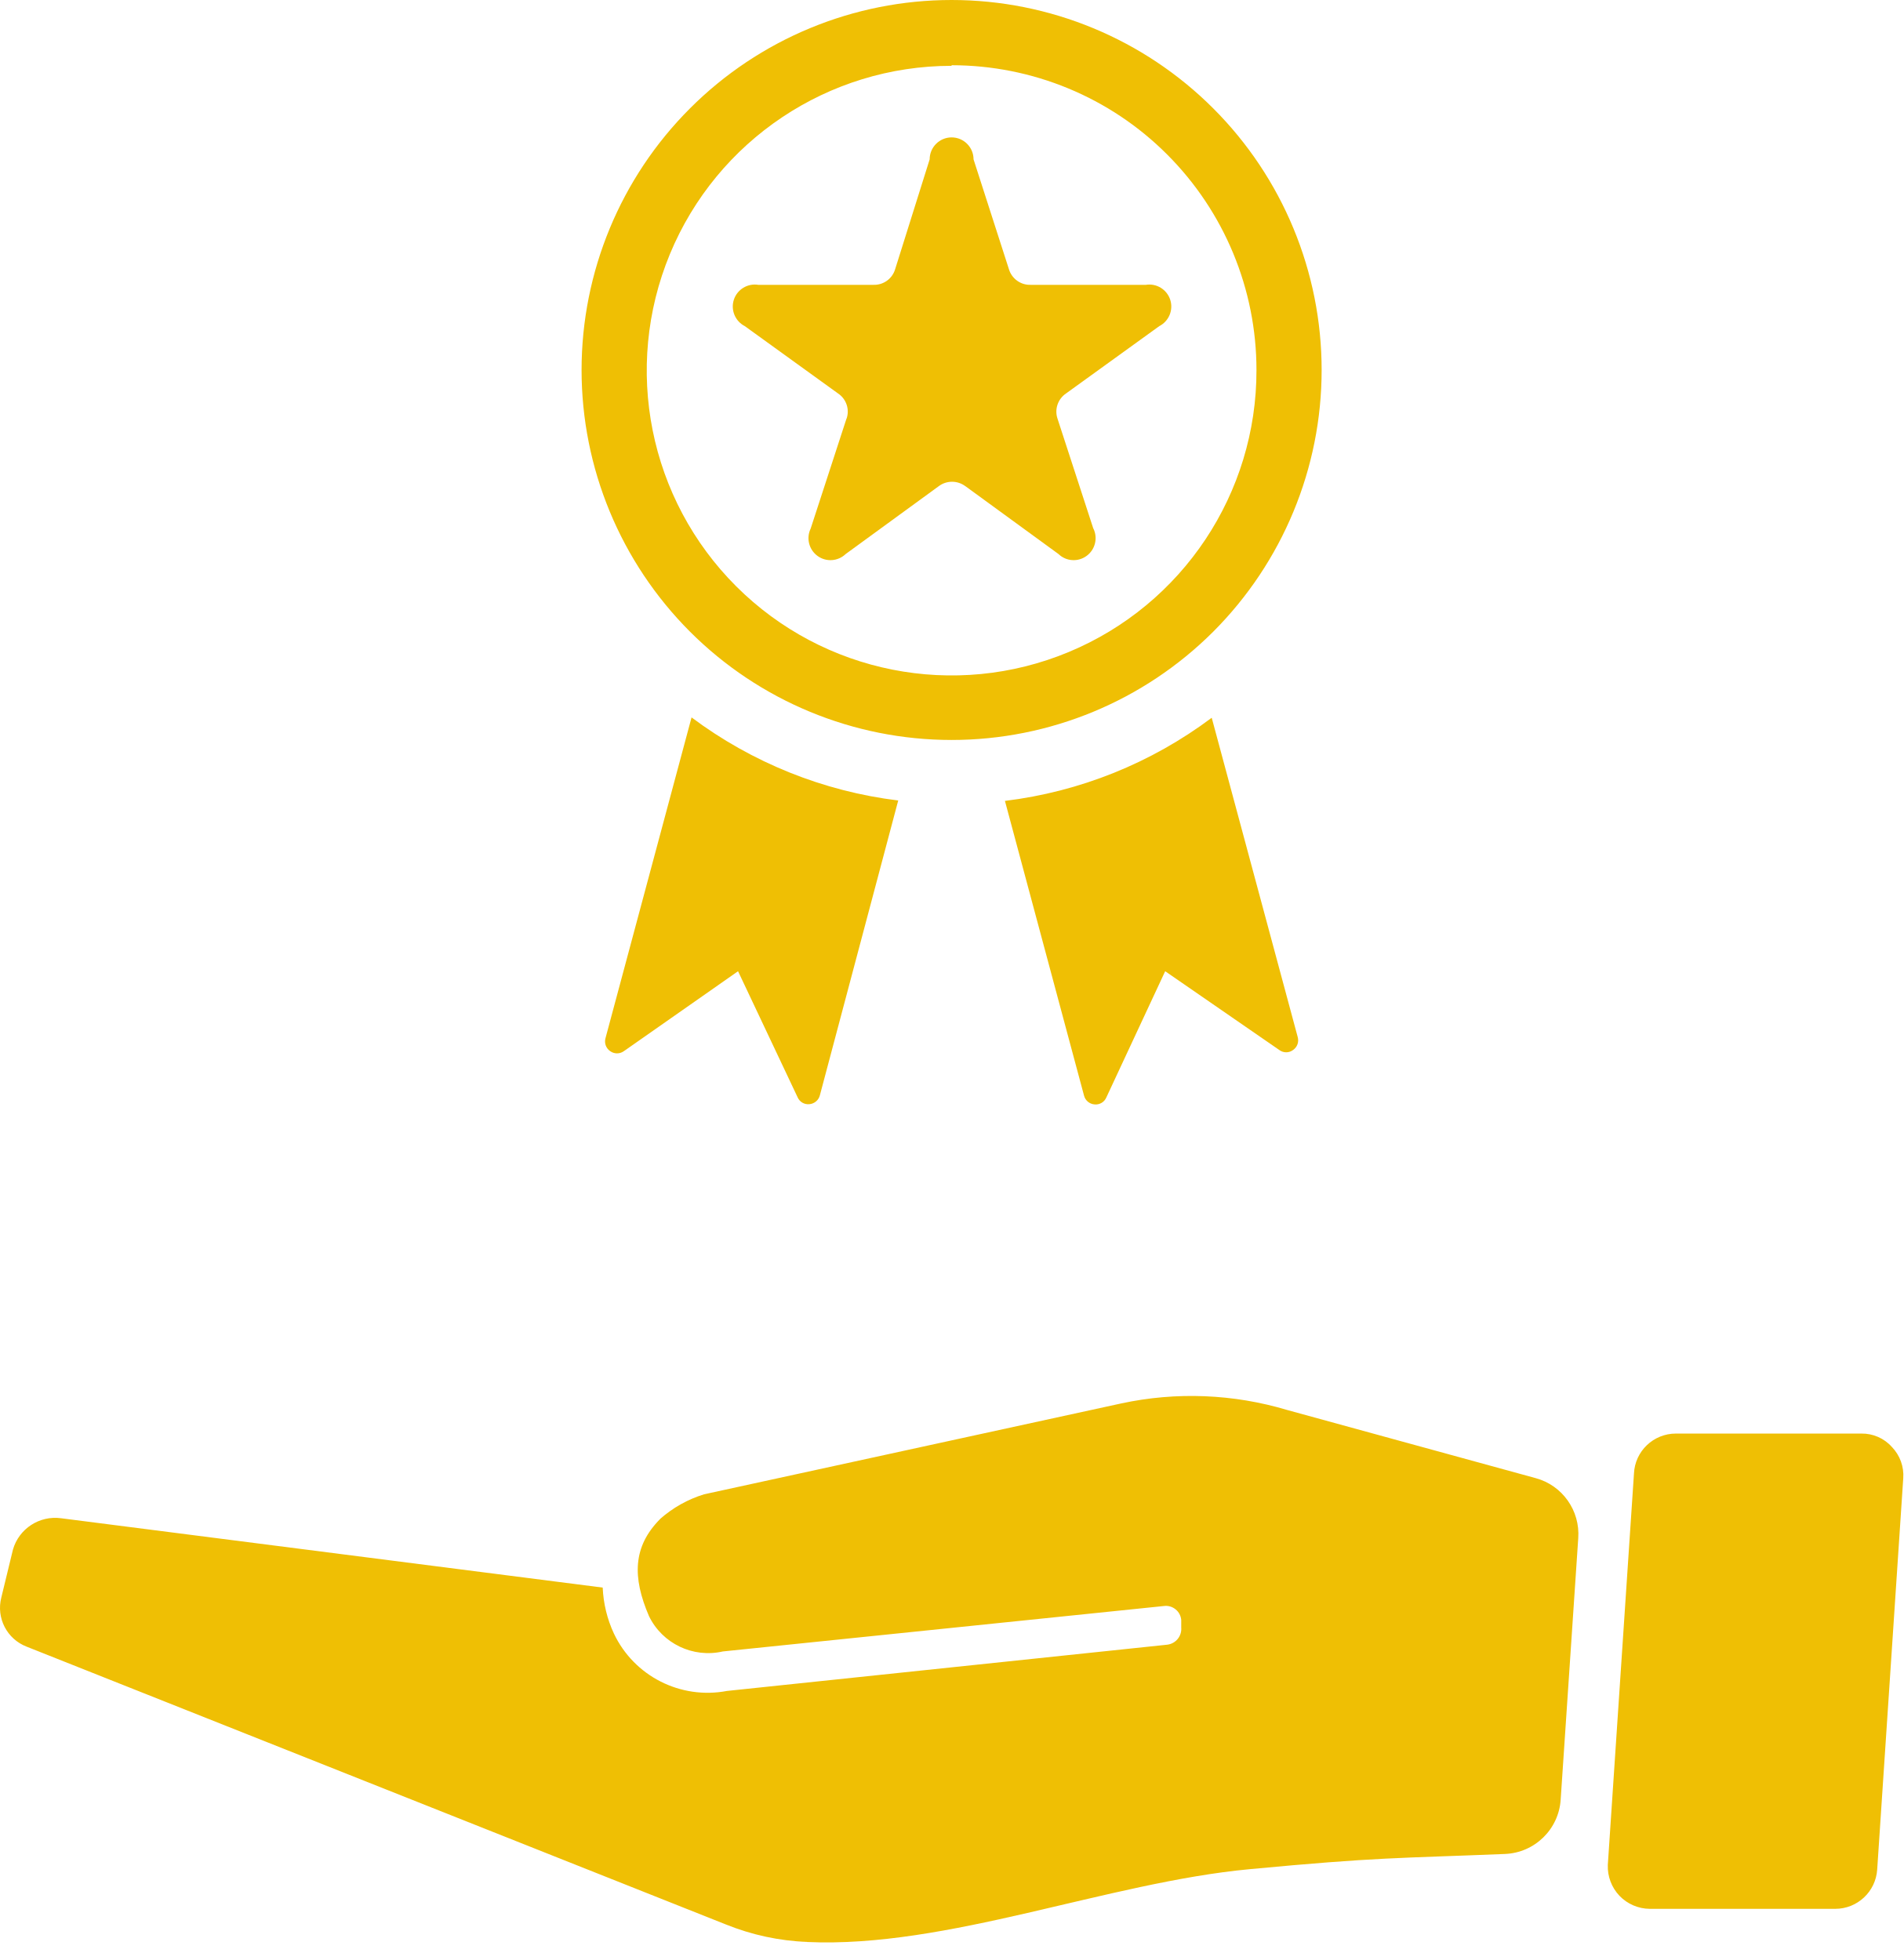
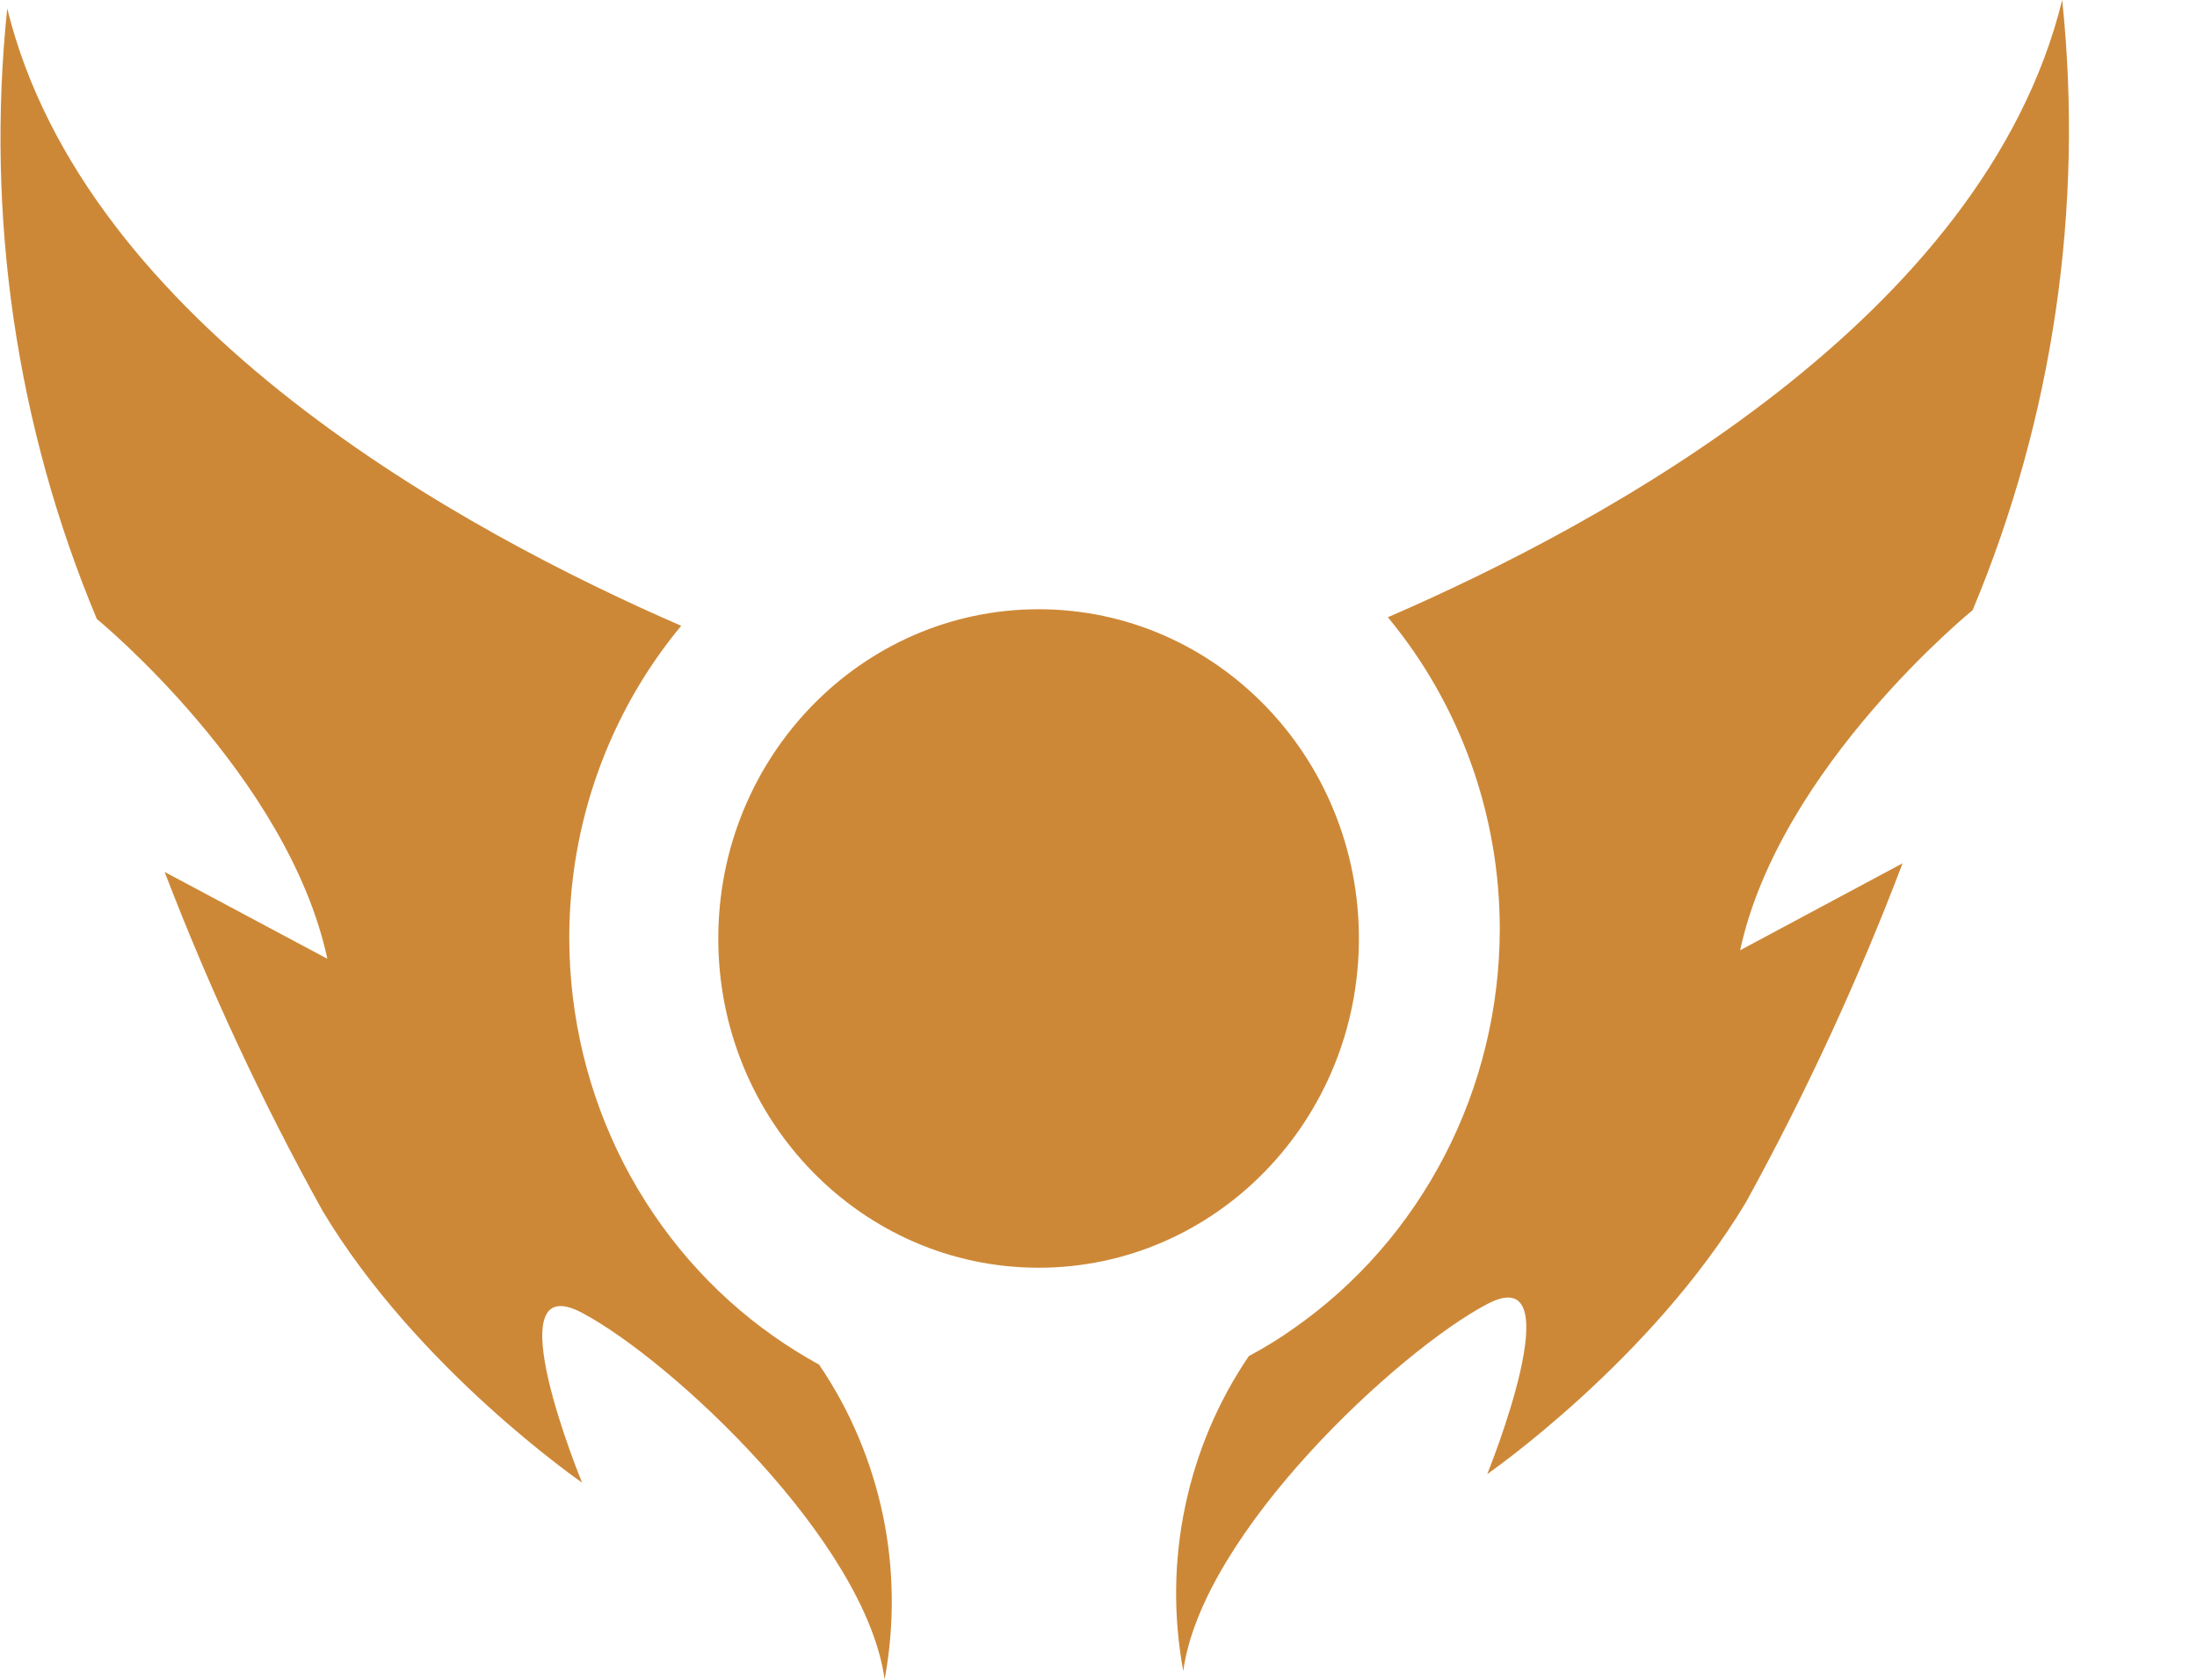
- <svg xmlns="http://www.w3.org/2000/svg" width="100" height="103" viewBox="0 0 100 103" fill="none">
-   <path fill-rule="evenodd" clip-rule="evenodd" d="M47.194 42.057L43.077 57.553C43.014 57.814 42.789 58.003 42.523 58.026C42.258 58.053 42.005 57.904 41.902 57.656L38.776 51.039L32.781 55.237C32.564 55.395 32.272 55.395 32.055 55.237C31.835 55.084 31.74 54.809 31.812 54.557L36.334 37.698H36.33C39.51 40.076 43.253 41.585 47.194 42.067L47.194 42.057ZM88.049 75.335H97.792C98.404 75.326 98.99 75.582 99.395 76.037C99.823 76.479 100.039 77.078 99.994 77.686L98.625 98.248C98.548 99.41 97.584 100.311 96.422 100.311H86.675C86.076 100.307 85.499 100.059 85.085 99.626C84.67 99.19 84.45 98.604 84.472 98.005L85.846 77.447V77.443C85.896 76.263 86.869 75.335 88.049 75.335ZM67.64 74.1L80.68 77.677C82.086 78.055 83.023 79.384 82.919 80.835L81.996 94.568C81.897 96.131 80.631 97.365 79.068 97.428C73.406 97.658 72.415 97.59 65.668 98.226C58.172 98.928 49.744 102.388 42.407 102.054L42.412 102.05C40.939 101.996 39.493 101.68 38.133 101.131L1.396 86.532C0.364 86.132 -0.203 85.028 0.067 83.96L0.68 81.434C0.995 80.335 2.071 79.632 3.207 79.785L31.665 83.429C31.701 84.262 31.899 85.082 32.251 85.839C33.309 88.082 35.755 89.325 38.192 88.861L61.335 86.429H61.33C61.776 86.375 62.1 85.974 62.06 85.528V85.123C62.037 84.906 61.934 84.708 61.763 84.573C61.592 84.433 61.375 84.37 61.159 84.397L37.979 86.785C36.412 87.145 34.799 86.375 34.097 84.929C33.218 82.888 33.245 81.271 34.687 79.821H34.682C35.353 79.231 36.137 78.79 36.988 78.528L58.897 73.754C61.794 73.128 64.802 73.249 67.64 74.1ZM51.149 8.374L53.005 14.139C53.154 14.648 53.631 14.99 54.158 14.968H60.203C60.762 14.878 61.307 15.211 61.482 15.752C61.658 16.292 61.41 16.882 60.906 17.139L56.005 20.679C55.573 20.972 55.392 21.522 55.564 22.012L57.442 27.778H57.447C57.69 28.282 57.537 28.886 57.086 29.215C56.636 29.544 56.014 29.503 55.613 29.116L50.726 25.553H50.722C50.307 25.238 49.731 25.238 49.316 25.553L44.429 29.116C44.024 29.503 43.402 29.544 42.952 29.215C42.501 28.886 42.348 28.282 42.591 27.778L44.469 22.012H44.474C44.65 21.521 44.469 20.972 44.033 20.679L39.132 17.139C38.627 16.882 38.38 16.292 38.555 15.752C38.731 15.211 39.276 14.878 39.839 14.968H45.879C46.411 14.99 46.884 14.648 47.032 14.139L48.843 8.374C48.843 7.738 49.361 7.22 49.996 7.22C50.632 7.22 51.149 7.738 51.149 8.374ZM49.996 0C44.839 0 39.893 2.049 36.249 5.698C32.605 9.342 30.555 14.288 30.555 19.445C30.555 24.598 32.605 29.544 36.249 33.193C39.893 36.837 44.839 38.886 49.996 38.886C55.154 38.886 60.099 36.837 63.744 33.193C67.388 29.544 69.437 24.598 69.437 19.445C69.437 14.288 67.388 9.342 63.744 5.698C60.099 2.049 55.154 0 49.996 0ZM49.996 3.459C43.514 3.459 37.672 7.369 35.195 13.355C32.718 19.346 34.096 26.238 38.681 30.814C43.271 35.395 50.167 36.756 56.148 34.265C62.135 31.774 66.026 25.923 66.013 19.445C66.013 15.197 64.324 11.121 61.319 8.117C58.32 5.112 54.243 3.428 49.996 3.428L49.996 3.459ZM52.798 42.088C56.739 41.606 60.482 40.102 63.662 37.719L68.18 54.498C68.252 54.755 68.158 55.025 67.937 55.178C67.725 55.34 67.428 55.34 67.212 55.178L61.217 51.039L58.127 57.669C58.023 57.917 57.771 58.065 57.505 58.038C57.235 58.016 57.014 57.827 56.951 57.565L52.798 42.088Z" fill="#efbf04" />
+ <svg xmlns="http://www.w3.org/2000/svg" width="17" height="13" viewBox="0 0 17 13" fill="none">
+   <path fill-rule="evenodd" clip-rule="evenodd" d="M10.739 4.777C11.299 5.452 11.607 6.31 11.605 7.197C11.603 7.806 11.457 8.405 11.179 8.942C10.901 9.48 10.5 9.939 10.01 10.281C9.899 10.36 9.783 10.431 9.663 10.495C9.425 10.846 9.257 11.242 9.17 11.661C9.082 12.079 9.078 12.512 9.156 12.932C9.301 11.859 10.827 10.45 11.508 10.092C12.188 9.734 11.508 11.408 11.508 11.408C11.508 11.408 12.777 10.529 13.51 9.304C13.974 8.46 14.379 7.583 14.722 6.681L13.465 7.354C13.77 5.936 15.264 4.722 15.264 4.722C15.886 3.235 16.125 1.609 15.957 0C15.351 2.463 12.419 4.049 10.739 4.777ZM4.405 7.263C4.403 6.376 4.711 5.518 5.271 4.843C3.594 4.115 0.66 2.521 0.056 0.066C-0.112 1.676 0.127 3.302 0.749 4.79C0.749 4.79 2.228 6.002 2.533 7.42L1.274 6.748C1.62 7.651 2.028 8.527 2.495 9.369C3.227 10.594 4.504 11.474 4.504 11.474C4.504 11.474 3.811 9.793 4.504 10.16C5.196 10.527 6.7 11.93 6.845 12.998C6.923 12.578 6.919 12.145 6.832 11.727C6.744 11.308 6.577 10.912 6.338 10.561C6.219 10.495 6.103 10.424 5.991 10.345C5.503 10.003 5.104 9.543 4.827 9.006C4.551 8.469 4.406 7.871 4.405 7.263ZM8.037 9.811C9.406 9.811 10.515 8.67 10.515 7.263C10.515 5.856 9.406 4.715 8.037 4.715C6.668 4.715 5.558 5.856 5.558 7.263C5.558 8.67 6.668 9.811 8.037 9.811Z" fill="#CD8837" />
</svg>
